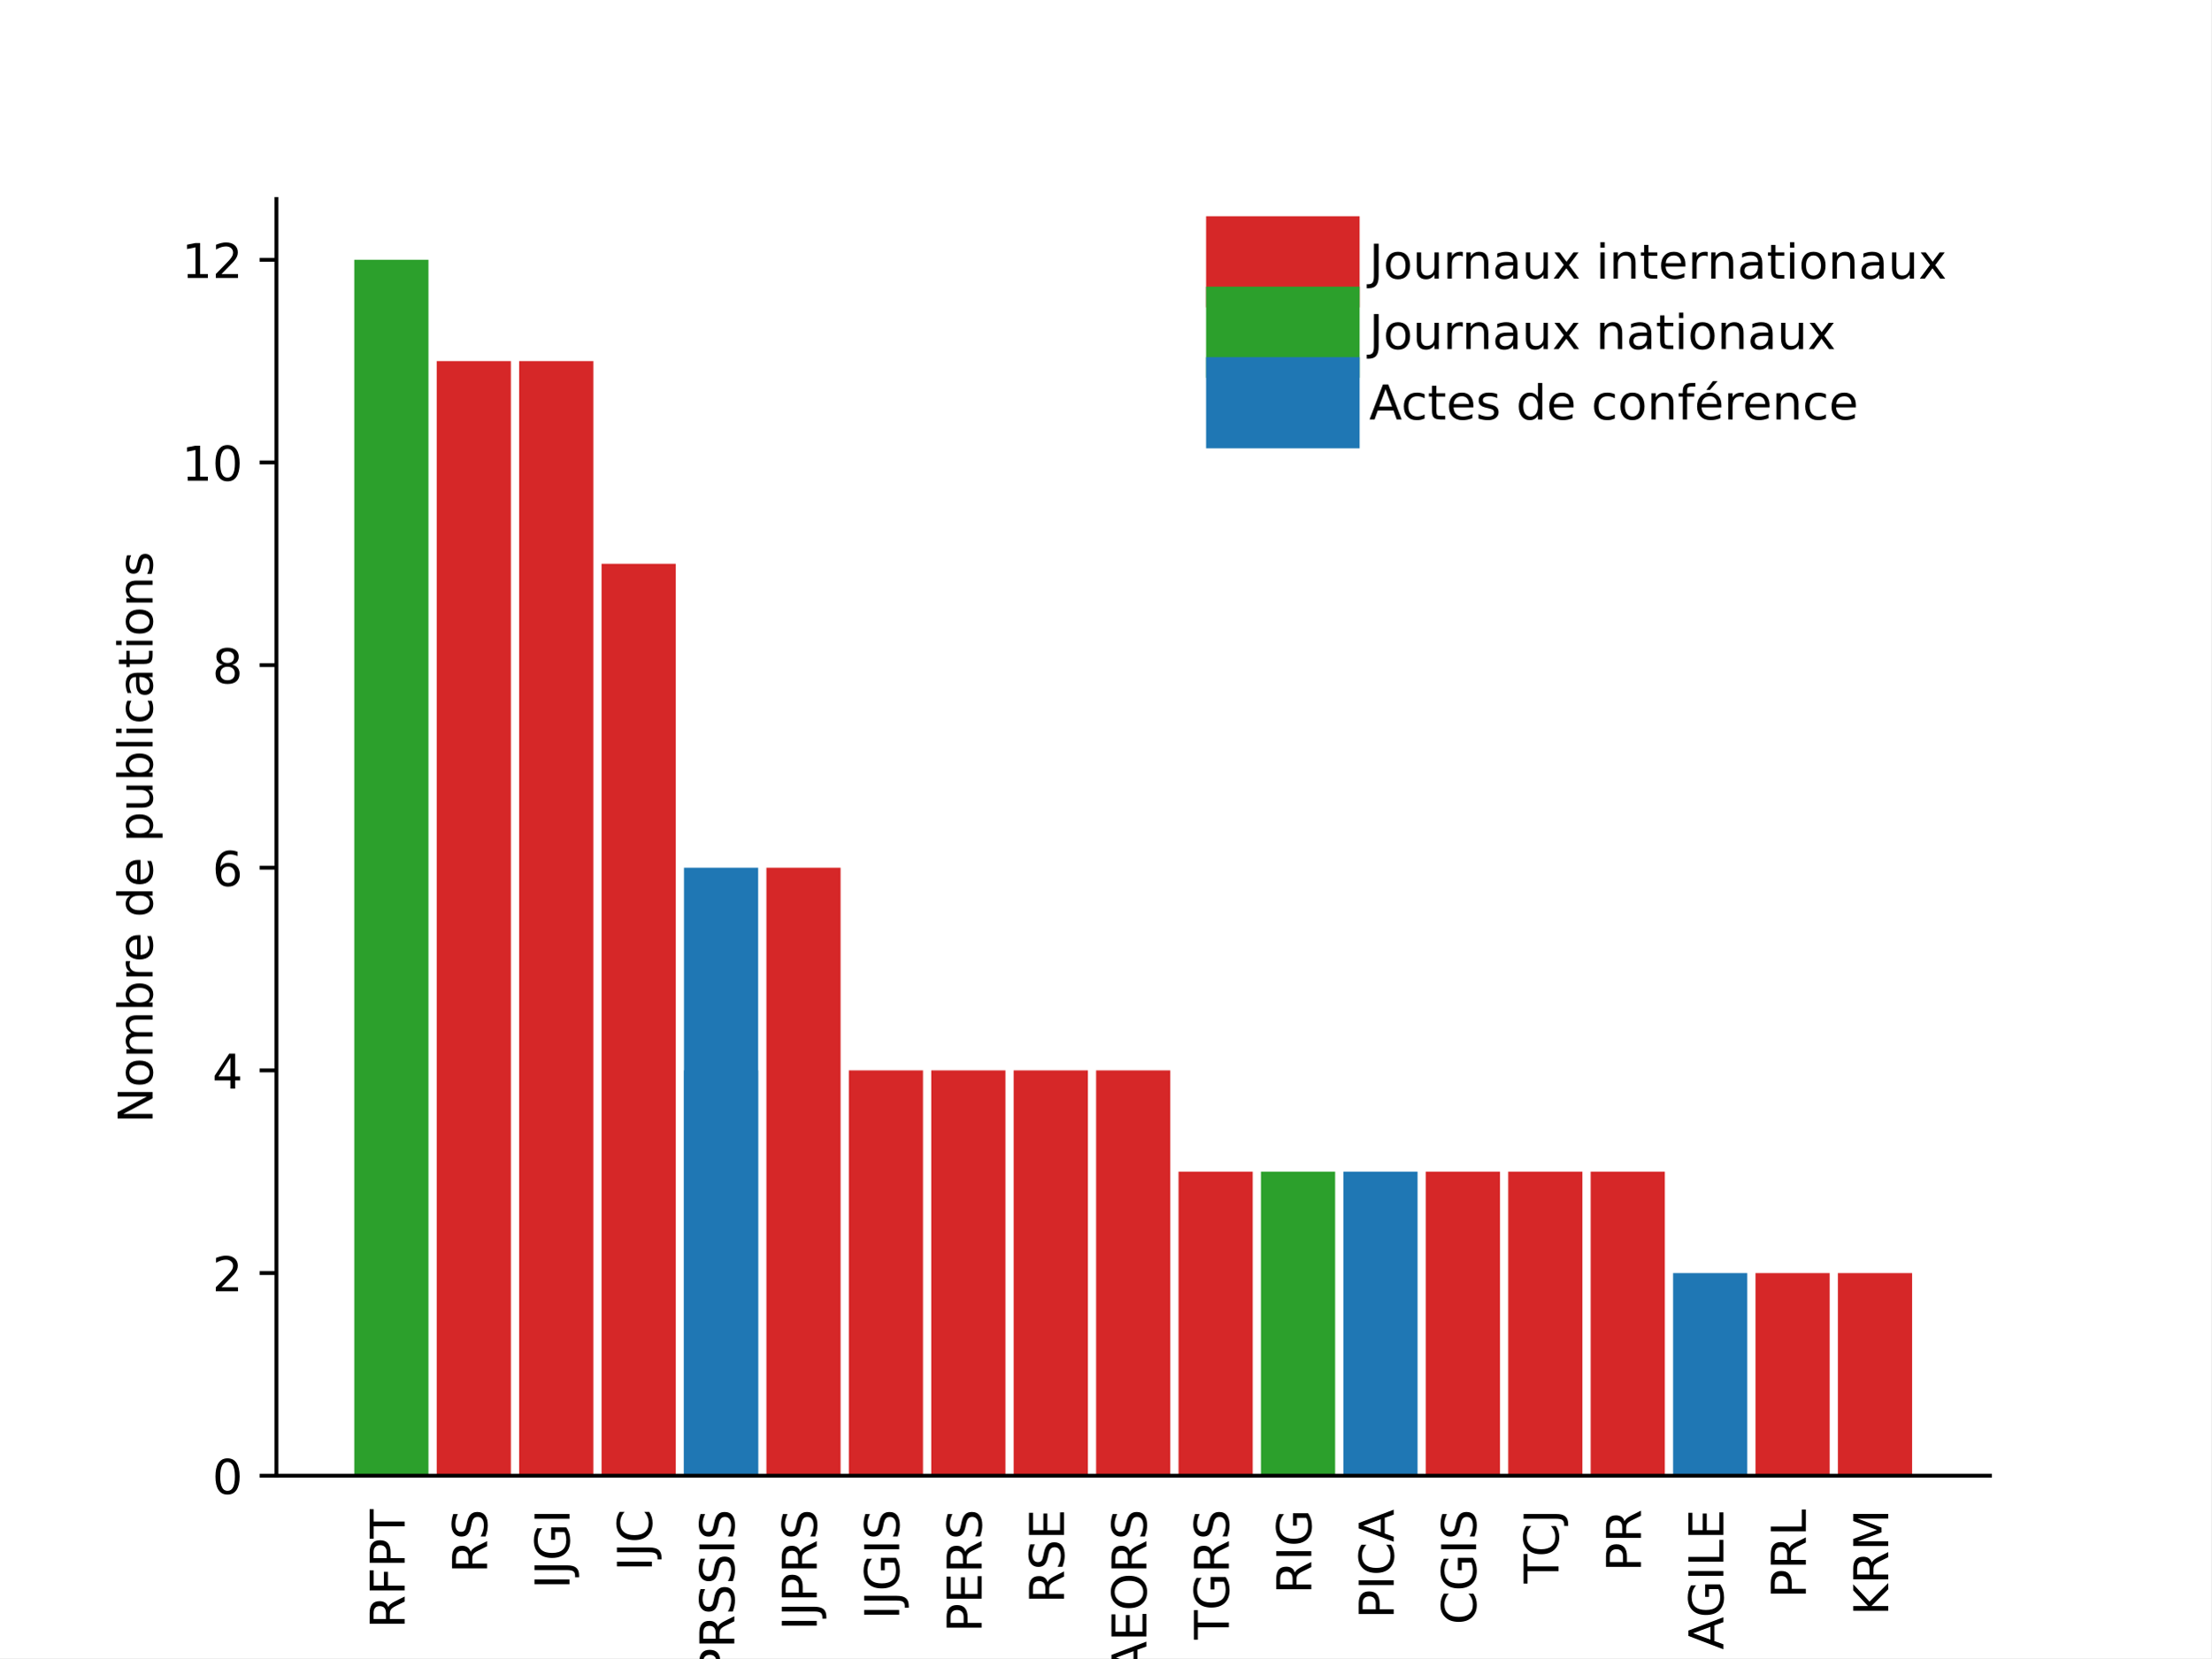
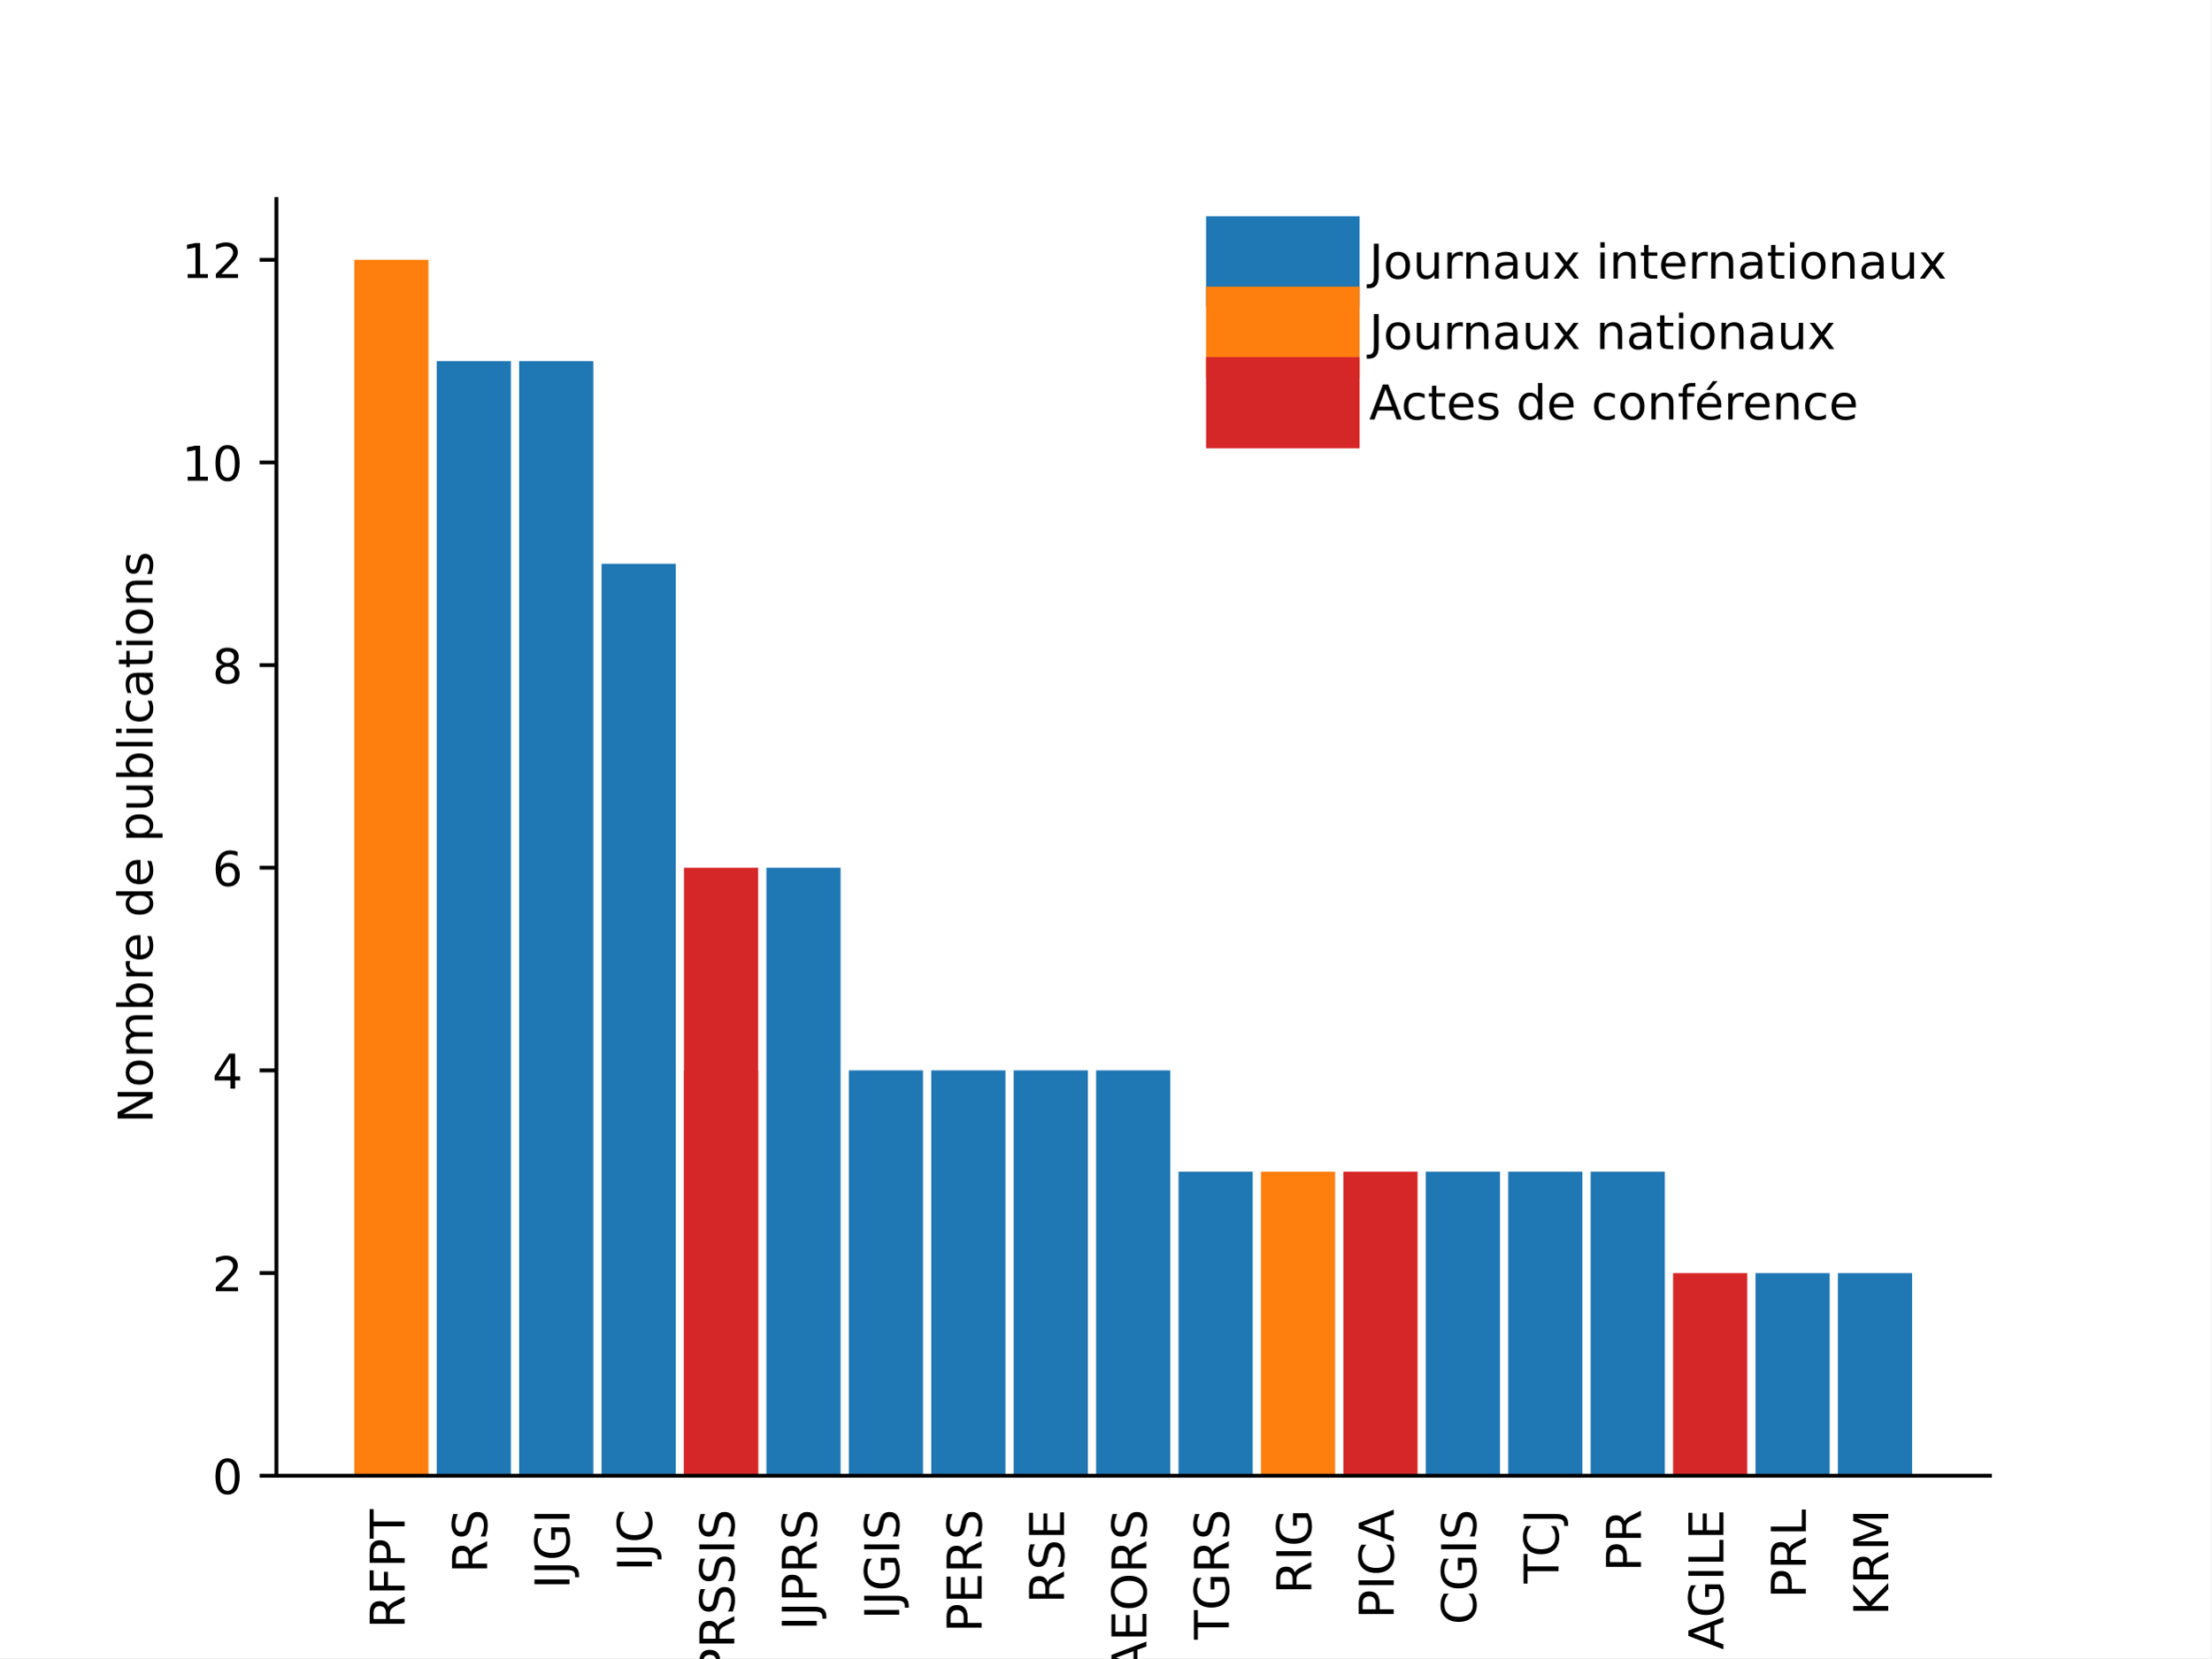
<svg xmlns="http://www.w3.org/2000/svg" xmlns:xlink="http://www.w3.org/1999/xlink" width="460.8pt" height="345.6pt" viewBox="0 0 460.8 345.6" version="1.1">
  <defs>
    <style type="text/css">*{stroke-linejoin: round; stroke-linecap: butt}</style>
  </defs>
  <g id="figure_1">
    <g id="patch_1">
      <path d="M 0 345.6  L 460.8 345.6  L 460.8 0  L 0 0  z " style="fill: #ffffff" />
    </g>
    <g id="axes_1">
      <g id="patch_2">
        <path d="M 57.6 307.584  L 414.72 307.584  L 414.72 41.472  L 57.6 41.472  z " style="fill: #ffffff" />
      </g>
      <g id="patch_3">
-         <path d="M 73.833 307.584  L 89.292 307.584  L 89.292 54.144  L 73.833 54.144  z " clip-path="url(#p907c476571)" style="fill: #2ca02c" />
+         <path d="M 73.833 307.584  L 89.292 307.584  L 89.292 54.144  L 73.833 54.144  z " clip-path="url(#p4f9dbbb10e)" style="fill: #ff7f0e" />
      </g>
      <g id="patch_4">
-         <path d="M 91.01 307.584  L 106.47 307.584  L 106.47 75.264  L 91.01 75.264  z " clip-path="url(#p907c476571)" style="fill: #d62728" />
+         <path d="M 91.01 307.584  L 106.47 307.584  L 106.47 75.264  L 91.01 75.264  z " clip-path="url(#p4f9dbbb10e)" style="fill: #1f77b4" />
      </g>
      <g id="patch_5">
-         <path d="M 108.188 307.584  L 123.647 307.584  L 123.647 75.264  L 108.188 75.264  z " clip-path="url(#p907c476571)" style="fill: #d62728" />
+         <path d="M 108.188 307.584  L 123.647 307.584  L 123.647 75.264  L 108.188 75.264  z " clip-path="url(#p4f9dbbb10e)" style="fill: #1f77b4" />
      </g>
      <g id="patch_6">
-         <path d="M 125.365 307.584  L 140.825 307.584  L 140.825 117.504  L 125.365 117.504  z " clip-path="url(#p907c476571)" style="fill: #d62728" />
+         <path d="M 125.365 307.584  L 140.825 307.584  L 140.825 117.504  L 125.365 117.504  z " clip-path="url(#p4f9dbbb10e)" style="fill: #1f77b4" />
      </g>
      <g id="patch_7">
-         <path d="M 142.543 307.584  L 158.002 307.584  L 158.002 180.864  L 142.543 180.864  z " clip-path="url(#p907c476571)" style="fill: #1f77b4" />
+         <path d="M 142.543 307.584  L 158.002 307.584  L 158.002 180.864  L 142.543 180.864  z " clip-path="url(#p4f9dbbb10e)" style="fill: #d62728" />
      </g>
      <g id="patch_8">
-         <path d="M 159.72 307.584  L 175.18 307.584  L 175.18 180.864  L 159.72 180.864  z " clip-path="url(#p907c476571)" style="fill: #d62728" />
+         <path d="M 159.72 307.584  L 175.18 307.584  L 175.18 180.864  L 159.72 180.864  z " clip-path="url(#p4f9dbbb10e)" style="fill: #1f77b4" />
      </g>
      <g id="patch_9">
-         <path d="M 176.898 307.584  L 192.357 307.584  L 192.357 223.104  L 176.898 223.104  z " clip-path="url(#p907c476571)" style="fill: #d62728" />
+         <path d="M 176.898 307.584  L 192.357 307.584  L 192.357 223.104  L 176.898 223.104  z " clip-path="url(#p4f9dbbb10e)" style="fill: #1f77b4" />
      </g>
      <g id="patch_10">
-         <path d="M 194.075 307.584  L 209.535 307.584  L 209.535 223.104  L 194.075 223.104  z " clip-path="url(#p907c476571)" style="fill: #d62728" />
+         <path d="M 194.075 307.584  L 209.535 307.584  L 209.535 223.104  L 194.075 223.104  z " clip-path="url(#p4f9dbbb10e)" style="fill: #1f77b4" />
      </g>
      <g id="patch_11">
-         <path d="M 211.253 307.584  L 226.712 307.584  L 226.712 223.104  L 211.253 223.104  z " clip-path="url(#p907c476571)" style="fill: #d62728" />
+         <path d="M 211.253 307.584  L 226.712 307.584  L 226.712 223.104  L 211.253 223.104  z " clip-path="url(#p4f9dbbb10e)" style="fill: #1f77b4" />
      </g>
      <g id="patch_12">
-         <path d="M 228.43 307.584  L 243.89 307.584  L 243.89 223.104  L 228.43 223.104  z " clip-path="url(#p907c476571)" style="fill: #d62728" />
+         <path d="M 228.43 307.584  L 243.89 307.584  L 243.89 223.104  L 228.43 223.104  z " clip-path="url(#p4f9dbbb10e)" style="fill: #1f77b4" />
      </g>
      <g id="patch_13">
-         <path d="M 142.543 307.584  L 158.002 307.584  L 158.002 223.104  L 142.543 223.104  z " clip-path="url(#p907c476571)" style="fill: #1f77b4" />
+         <path d="M 142.543 307.584  L 158.002 307.584  L 158.002 223.104  L 142.543 223.104  z " clip-path="url(#p4f9dbbb10e)" style="fill: #d62728" />
      </g>
      <g id="patch_14">
-         <path d="M 245.608 307.584  L 261.067 307.584  L 261.067 244.224  L 245.608 244.224  z " clip-path="url(#p907c476571)" style="fill: #d62728" />
+         <path d="M 245.608 307.584  L 261.067 307.584  L 261.067 244.224  L 245.608 244.224  z " clip-path="url(#p4f9dbbb10e)" style="fill: #1f77b4" />
      </g>
      <g id="patch_15">
-         <path d="M 262.785 307.584  L 278.245 307.584  L 278.245 244.224  L 262.785 244.224  z " clip-path="url(#p907c476571)" style="fill: #2ca02c" />
+         <path d="M 262.785 307.584  L 278.245 307.584  L 278.245 244.224  L 262.785 244.224  z " clip-path="url(#p4f9dbbb10e)" style="fill: #ff7f0e" />
      </g>
      <g id="patch_16">
-         <path d="M 279.963 307.584  L 295.422 307.584  L 295.422 244.224  L 279.963 244.224  z " clip-path="url(#p907c476571)" style="fill: #1f77b4" />
+         <path d="M 279.963 307.584  L 295.422 307.584  L 295.422 244.224  L 279.963 244.224  z " clip-path="url(#p4f9dbbb10e)" style="fill: #d62728" />
      </g>
      <g id="patch_17">
-         <path d="M 297.14 307.584  L 312.6 307.584  L 312.6 244.224  L 297.14 244.224  z " clip-path="url(#p907c476571)" style="fill: #d62728" />
+         <path d="M 297.14 307.584  L 312.6 307.584  L 312.6 244.224  L 297.14 244.224  z " clip-path="url(#p4f9dbbb10e)" style="fill: #1f77b4" />
      </g>
      <g id="patch_18">
-         <path d="M 314.318 307.584  L 329.777 307.584  L 329.777 244.224  L 314.318 244.224  z " clip-path="url(#p907c476571)" style="fill: #d62728" />
+         <path d="M 314.318 307.584  L 329.777 307.584  L 329.777 244.224  L 314.318 244.224  z " clip-path="url(#p4f9dbbb10e)" style="fill: #1f77b4" />
      </g>
      <g id="patch_19">
-         <path d="M 331.495 307.584  L 346.955 307.584  L 346.955 244.224  L 331.495 244.224  z " clip-path="url(#p907c476571)" style="fill: #d62728" />
+         <path d="M 331.495 307.584  L 346.955 307.584  L 346.955 244.224  L 331.495 244.224  z " clip-path="url(#p4f9dbbb10e)" style="fill: #1f77b4" />
      </g>
      <g id="patch_20">
-         <path d="M 348.673 307.584  L 364.132 307.584  L 364.132 265.344  L 348.673 265.344  z " clip-path="url(#p907c476571)" style="fill: #1f77b4" />
+         <path d="M 348.673 307.584  L 364.132 307.584  L 364.132 265.344  L 348.673 265.344  z " clip-path="url(#p4f9dbbb10e)" style="fill: #d62728" />
      </g>
      <g id="patch_21">
-         <path d="M 365.85 307.584  L 381.31 307.584  L 381.31 265.344  L 365.85 265.344  z " clip-path="url(#p907c476571)" style="fill: #d62728" />
+         <path d="M 365.85 307.584  L 381.31 307.584  L 381.31 265.344  L 365.85 265.344  z " clip-path="url(#p4f9dbbb10e)" style="fill: #1f77b4" />
      </g>
      <g id="patch_22">
-         <path d="M 383.028 307.584  L 398.487 307.584  L 398.487 265.344  L 383.028 265.344  z " clip-path="url(#p907c476571)" style="fill: #d62728" />
+         <path d="M 383.028 307.584  L 398.487 307.584  L 398.487 265.344  L 383.028 265.344  z " clip-path="url(#p4f9dbbb10e)" style="fill: #1f77b4" />
      </g>
      <g id="matplotlib.axis_1">
        <g id="xtick_1">
          <g id="text_1">
            <g transform="translate(84.32197 339.4215)rotate(-90)scale(0.1 -0.1)">
              <defs>
                <path id="DejaVuSans-52" d="M 2841 2188  Q 3044 2119 3236 1894  Q 3428 1669 3622 1275  L 4263 0  L 3584 0  L 2988 1197  Q 2756 1666 2539 1819  Q 2322 1972 1947 1972  L 1259 1972  L 1259 0  L 628 0  L 628 4666  L 2053 4666  Q 2853 4666 3247 4331  Q 3641 3997 3641 3322  Q 3641 2881 3436 2590  Q 3231 2300 2841 2188  z M 1259 4147  L 1259 2491  L 2053 2491  Q 2509 2491 2742 2702  Q 2975 2913 2975 3322  Q 2975 3731 2742 3939  Q 2509 4147 2053 4147  L 1259 4147  z " transform="scale(0.015625)" />
                <path id="DejaVuSans-46" d="M 628 4666  L 3309 4666  L 3309 4134  L 1259 4134  L 1259 2759  L 3109 2759  L 3109 2228  L 1259 2228  L 1259 0  L 628 0  L 628 4666  z " transform="scale(0.015625)" />
                <path id="DejaVuSans-50" d="M 1259 4147  L 1259 2394  L 2053 2394  Q 2494 2394 2734 2622  Q 2975 2850 2975 3272  Q 2975 3691 2734 3919  Q 2494 4147 2053 4147  L 1259 4147  z M 628 4666  L 2053 4666  Q 2838 4666 3239 4311  Q 3641 3956 3641 3272  Q 3641 2581 3239 2228  Q 2838 1875 2053 1875  L 1259 1875  L 1259 0  L 628 0  L 628 4666  z " transform="scale(0.015625)" />
                <path id="DejaVuSans-54" d="M -19 4666  L 3928 4666  L 3928 4134  L 2272 4134  L 2272 0  L 1638 0  L 1638 4134  L -19 4134  L -19 4666  z " transform="scale(0.015625)" />
              </defs>
              <use xlink:href="#DejaVuSans-52" />
              <use xlink:href="#DejaVuSans-46" x="69.482" />
              <use xlink:href="#DejaVuSans-50" x="127.002" />
              <use xlink:href="#DejaVuSans-54" x="187.305" />
            </g>
          </g>
        </g>
        <g id="xtick_2">
          <g id="text_2">
            <g transform="translate(101.4995 327.8809)rotate(-90)scale(0.1 -0.1)">
              <defs>
                <path id="DejaVuSans-53" d="M 3425 4513  L 3425 3897  Q 3066 4069 2747 4153  Q 2428 4238 2131 4238  Q 1616 4238 1336 4038  Q 1056 3838 1056 3469  Q 1056 3159 1242 3001  Q 1428 2844 1947 2747  L 2328 2669  Q 3034 2534 3370 2195  Q 3706 1856 3706 1288  Q 3706 609 3251 259  Q 2797 -91 1919 -91  Q 1588 -91 1214 -16  Q 841 59 441 206  L 441 856  Q 825 641 1194 531  Q 1563 422 1919 422  Q 2459 422 2753 634  Q 3047 847 3047 1241  Q 3047 1584 2836 1778  Q 2625 1972 2144 2069  L 1759 2144  Q 1053 2284 737 2584  Q 422 2884 422 3419  Q 422 4038 858 4394  Q 1294 4750 2059 4750  Q 2388 4750 2728 4690  Q 3069 4631 3425 4513  z " transform="scale(0.015625)" />
              </defs>
              <use xlink:href="#DejaVuSans-52" />
              <use xlink:href="#DejaVuSans-53" x="69.482" />
            </g>
          </g>
        </g>
        <g id="xtick_3">
          <g id="text_3">
            <g transform="translate(118.677 331.1824)rotate(-90)scale(0.1 -0.1)">
              <defs>
                <path id="DejaVuSans-49" d="M 628 4666  L 1259 4666  L 1259 0  L 628 0  L 628 4666  z " transform="scale(0.015625)" />
                <path id="DejaVuSans-4a" d="M 628 4666  L 1259 4666  L 1259 325  Q 1259 -519 939 -900  Q 619 -1281 -91 -1281  L -331 -1281  L -331 -750  L -134 -750  Q 284 -750 456 -515  Q 628 -281 628 325  L 628 4666  z " transform="scale(0.015625)" />
                <path id="DejaVuSans-47" d="M 3809 666  L 3809 1919  L 2778 1919  L 2778 2438  L 4434 2438  L 4434 434  Q 4069 175 3628 42  Q 3188 -91 2688 -91  Q 1594 -91 976 548  Q 359 1188 359 2328  Q 359 3472 976 4111  Q 1594 4750 2688 4750  Q 3144 4750 3555 4637  Q 3966 4525 4313 4306  L 4313 3634  Q 3963 3931 3569 4081  Q 3175 4231 2741 4231  Q 1884 4231 1454 3753  Q 1025 3275 1025 2328  Q 1025 1384 1454 906  Q 1884 428 2741 428  Q 3075 428 3337 486  Q 3600 544 3809 666  z " transform="scale(0.015625)" />
              </defs>
              <use xlink:href="#DejaVuSans-49" />
              <use xlink:href="#DejaVuSans-4a" x="29.492" />
              <use xlink:href="#DejaVuSans-47" x="58.984" />
              <use xlink:href="#DejaVuSans-49" x="136.475" />
            </g>
          </g>
        </g>
        <g id="xtick_4">
          <g id="text_4">
            <g transform="translate(135.8544 327.4668)rotate(-90)scale(0.1 -0.1)">
              <defs>
                <path id="DejaVuSans-43" d="M 4122 4306  L 4122 3641  Q 3803 3938 3442 4084  Q 3081 4231 2675 4231  Q 1875 4231 1450 3742  Q 1025 3253 1025 2328  Q 1025 1406 1450 917  Q 1875 428 2675 428  Q 3081 428 3442 575  Q 3803 722 4122 1019  L 4122 359  Q 3791 134 3420 21  Q 3050 -91 2638 -91  Q 1578 -91 968 557  Q 359 1206 359 2328  Q 359 3453 968 4101  Q 1578 4750 2638 4750  Q 3056 4750 3426 4639  Q 3797 4528 4122 4306  z " transform="scale(0.015625)" />
              </defs>
              <use xlink:href="#DejaVuSans-49" />
              <use xlink:href="#DejaVuSans-4a" x="29.492" />
              <use xlink:href="#DejaVuSans-43" x="58.984" />
            </g>
          </g>
        </g>
        <g id="xtick_5">
          <g id="text_5">
            <g transform="translate(153.0319 359.3481)rotate(-90)scale(0.1 -0.1)">
              <defs>
                <path id="DejaVuSans-41" d="M 2188 4044  L 1331 1722  L 3047 1722  L 2188 4044  z M 1831 4666  L 2547 4666  L 4325 0  L 3669 0  L 3244 1197  L 1141 1197  L 716 0  L 50 0  L 1831 4666  z " transform="scale(0.015625)" />
              </defs>
              <use xlink:href="#DejaVuSans-49" />
              <use xlink:href="#DejaVuSans-41" x="29.492" />
              <use xlink:href="#DejaVuSans-50" x="97.9" />
              <use xlink:href="#DejaVuSans-52" x="158.203" />
              <use xlink:href="#DejaVuSans-53" x="227.686" />
              <use xlink:href="#DejaVuSans-53" x="291.162" />
              <use xlink:href="#DejaVuSans-49" x="354.639" />
              <use xlink:href="#DejaVuSans-53" x="384.131" />
            </g>
          </g>
        </g>
        <g id="xtick_6">
          <g id="text_6">
            <g transform="translate(170.2094 339.8106)rotate(-90)scale(0.1 -0.1)">
              <use xlink:href="#DejaVuSans-49" />
              <use xlink:href="#DejaVuSans-4a" x="29.492" />
              <use xlink:href="#DejaVuSans-50" x="58.984" />
              <use xlink:href="#DejaVuSans-52" x="119.287" />
              <use xlink:href="#DejaVuSans-53" x="188.77" />
            </g>
          </g>
        </g>
        <g id="xtick_7">
          <g id="text_7">
            <g transform="translate(187.3869 337.5309)rotate(-90)scale(0.1 -0.1)">
              <use xlink:href="#DejaVuSans-49" />
              <use xlink:href="#DejaVuSans-4a" x="29.492" />
              <use xlink:href="#DejaVuSans-47" x="58.984" />
              <use xlink:href="#DejaVuSans-49" x="136.475" />
              <use xlink:href="#DejaVuSans-53" x="165.967" />
            </g>
          </g>
        </g>
        <g id="xtick_8">
          <g id="text_8">
            <g transform="translate(204.5644 340.2293)rotate(-90)scale(0.1 -0.1)">
              <defs>
                <path id="DejaVuSans-45" d="M 628 4666  L 3578 4666  L 3578 4134  L 1259 4134  L 1259 2753  L 3481 2753  L 3481 2222  L 1259 2222  L 1259 531  L 3634 531  L 3634 0  L 628 0  L 628 4666  z " transform="scale(0.015625)" />
              </defs>
              <use xlink:href="#DejaVuSans-50" />
              <use xlink:href="#DejaVuSans-45" x="60.303" />
              <use xlink:href="#DejaVuSans-52" x="123.486" />
              <use xlink:href="#DejaVuSans-53" x="192.969" />
            </g>
          </g>
        </g>
        <g id="xtick_9">
          <g id="text_9">
            <g transform="translate(221.7419 334.1996)rotate(-90)scale(0.1 -0.1)">
              <use xlink:href="#DejaVuSans-52" />
              <use xlink:href="#DejaVuSans-53" x="69.482" />
              <use xlink:href="#DejaVuSans-45" x="132.959" />
            </g>
          </g>
        </g>
        <g id="xtick_10">
          <g id="text_10">
            <g transform="translate(238.9194 363.5434)rotate(-90)scale(0.1 -0.1)">
              <defs>
                <path id="DejaVuSans-4f" d="M 2522 4238  Q 1834 4238 1429 3725  Q 1025 3213 1025 2328  Q 1025 1447 1429 934  Q 1834 422 2522 422  Q 3209 422 3611 934  Q 4013 1447 4013 2328  Q 4013 3213 3611 3725  Q 3209 4238 2522 4238  z M 2522 4750  Q 3503 4750 4090 4092  Q 4678 3434 4678 2328  Q 4678 1225 4090 567  Q 3503 -91 2522 -91  Q 1538 -91 948 565  Q 359 1222 359 2328  Q 359 3434 948 4092  Q 1538 4750 2522 4750  z " transform="scale(0.015625)" />
              </defs>
              <use xlink:href="#DejaVuSans-4a" />
              <use xlink:href="#DejaVuSans-53" x="29.492" />
              <use xlink:href="#DejaVuSans-54" x="92.969" />
              <use xlink:href="#DejaVuSans-41" x="146.303" />
              <use xlink:href="#DejaVuSans-45" x="214.711" />
              <use xlink:href="#DejaVuSans-4f" x="277.895" />
              <use xlink:href="#DejaVuSans-52" x="356.605" />
              <use xlink:href="#DejaVuSans-53" x="426.088" />
            </g>
          </g>
        </g>
        <g id="xtick_11">
          <g id="text_11">
            <g transform="translate(256.0969 341.7371)rotate(-90)scale(0.1 -0.1)">
              <use xlink:href="#DejaVuSans-54" />
              <use xlink:href="#DejaVuSans-47" x="61.084" />
              <use xlink:href="#DejaVuSans-52" x="138.574" />
              <use xlink:href="#DejaVuSans-53" x="208.057" />
            </g>
          </g>
        </g>
        <g id="xtick_12">
          <g id="text_12">
            <g transform="translate(273.2744 332.2309)rotate(-90)scale(0.1 -0.1)">
              <use xlink:href="#DejaVuSans-52" />
              <use xlink:href="#DejaVuSans-49" x="69.482" />
              <use xlink:href="#DejaVuSans-47" x="98.975" />
            </g>
          </g>
        </g>
        <g id="xtick_13">
          <g id="text_13">
            <g transform="translate(290.4518 337.3871)rotate(-90)scale(0.1 -0.1)">
              <use xlink:href="#DejaVuSans-50" />
              <use xlink:href="#DejaVuSans-49" x="60.303" />
              <use xlink:href="#DejaVuSans-43" x="89.795" />
              <use xlink:href="#DejaVuSans-41" x="159.619" />
            </g>
          </g>
        </g>
        <g id="xtick_14">
          <g id="text_14">
            <g transform="translate(307.6293 338.6137)rotate(-90)scale(0.1 -0.1)">
              <use xlink:href="#DejaVuSans-43" />
              <use xlink:href="#DejaVuSans-47" x="69.824" />
              <use xlink:href="#DejaVuSans-49" x="147.314" />
              <use xlink:href="#DejaVuSans-53" x="176.807" />
            </g>
          </g>
        </g>
        <g id="xtick_15">
          <g id="text_15">
            <g transform="translate(324.8068 330.0371)rotate(-90)scale(0.1 -0.1)">
              <use xlink:href="#DejaVuSans-54" />
              <use xlink:href="#DejaVuSans-43" x="55.209" />
              <use xlink:href="#DejaVuSans-4a" x="125.033" />
            </g>
          </g>
        </g>
        <g id="xtick_16">
          <g id="text_16">
            <g transform="translate(341.9843 327.5621)rotate(-90)scale(0.1 -0.1)">
              <use xlink:href="#DejaVuSans-50" />
              <use xlink:href="#DejaVuSans-52" x="60.303" />
            </g>
          </g>
        </g>
        <g id="xtick_17">
          <g id="text_17">
            <g transform="translate(359.1618 343.8387)rotate(-90)scale(0.1 -0.1)">
              <defs>
                <path id="DejaVuSans-4c" d="M 628 4666  L 1259 4666  L 1259 531  L 3531 531  L 3531 0  L 628 0  L 628 4666  z " transform="scale(0.015625)" />
              </defs>
              <use xlink:href="#DejaVuSans-41" />
              <use xlink:href="#DejaVuSans-47" x="66.658" />
              <use xlink:href="#DejaVuSans-49" x="144.148" />
              <use xlink:href="#DejaVuSans-4c" x="173.641" />
              <use xlink:href="#DejaVuSans-45" x="229.354" />
            </g>
          </g>
        </g>
        <g id="xtick_18">
          <g id="text_18">
            <g transform="translate(376.3393 333.134)rotate(-90)scale(0.1 -0.1)">
              <use xlink:href="#DejaVuSans-50" />
              <use xlink:href="#DejaVuSans-52" x="60.303" />
              <use xlink:href="#DejaVuSans-4c" x="129.785" />
            </g>
          </g>
        </g>
        <g id="xtick_19">
          <g id="text_19">
            <g transform="translate(393.5168 336.7184)rotate(-90)scale(0.1 -0.1)">
              <defs>
                <path id="DejaVuSans-4b" d="M 628 4666  L 1259 4666  L 1259 2694  L 3353 4666  L 4166 4666  L 1850 2491  L 4331 0  L 3500 0  L 1259 2247  L 1259 0  L 628 0  L 628 4666  z " transform="scale(0.015625)" />
                <path id="DejaVuSans-4d" d="M 628 4666  L 1569 4666  L 2759 1491  L 3956 4666  L 4897 4666  L 4897 0  L 4281 0  L 4281 4097  L 3078 897  L 2444 897  L 1241 4097  L 1241 0  L 628 0  L 628 4666  z " transform="scale(0.015625)" />
              </defs>
              <use xlink:href="#DejaVuSans-4b" />
              <use xlink:href="#DejaVuSans-52" x="65.576" />
              <use xlink:href="#DejaVuSans-4d" x="135.059" />
            </g>
          </g>
        </g>
      </g>
      <g id="matplotlib.axis_2">
        <g id="ytick_1">
          <g id="line2d_1">
            <defs>
-               <path id="m493fd08575" d="M 0 0  L -3.5 0  " style="stroke: #000000; stroke-width: 0.8" />
+               <path id="m78b81d0a8a" d="M 0 0  L -3.5 0  " style="stroke: #000000; stroke-width: 0.8" />
            </defs>
            <g>
-               <use xlink:href="#m493fd08575" x="57.6" y="307.584" style="stroke: #000000; stroke-width: 0.8" />
+               <use xlink:href="#m78b81d0a8a" x="57.6" y="307.584" style="stroke: #000000; stroke-width: 0.8" />
            </g>
          </g>
          <g id="text_20">
            <g transform="translate(44.2375 311.3832)scale(0.1 -0.1)">
              <defs>
                <path id="DejaVuSans-30" d="M 2034 4250  Q 1547 4250 1301 3770  Q 1056 3291 1056 2328  Q 1056 1369 1301 889  Q 1547 409 2034 409  Q 2525 409 2770 889  Q 3016 1369 3016 2328  Q 3016 3291 2770 3770  Q 2525 4250 2034 4250  z M 2034 4750  Q 2819 4750 3233 4129  Q 3647 3509 3647 2328  Q 3647 1150 3233 529  Q 2819 -91 2034 -91  Q 1250 -91 836 529  Q 422 1150 422 2328  Q 422 3509 836 4129  Q 1250 4750 2034 4750  z " transform="scale(0.015625)" />
              </defs>
              <use xlink:href="#DejaVuSans-30" />
            </g>
          </g>
        </g>
        <g id="ytick_2">
          <g id="line2d_2">
            <g>
-               <use xlink:href="#m493fd08575" x="57.6" y="265.344" style="stroke: #000000; stroke-width: 0.8" />
+               <use xlink:href="#m78b81d0a8a" x="57.6" y="265.344" style="stroke: #000000; stroke-width: 0.8" />
            </g>
          </g>
          <g id="text_21">
            <g transform="translate(44.2375 269.1432)scale(0.1 -0.1)">
              <defs>
                <path id="DejaVuSans-32" d="M 1228 531  L 3431 531  L 3431 0  L 469 0  L 469 531  Q 828 903 1448 1529  Q 2069 2156 2228 2338  Q 2531 2678 2651 2914  Q 2772 3150 2772 3378  Q 2772 3750 2511 3984  Q 2250 4219 1831 4219  Q 1534 4219 1204 4116  Q 875 4013 500 3803  L 500 4441  Q 881 4594 1212 4672  Q 1544 4750 1819 4750  Q 2544 4750 2975 4387  Q 3406 4025 3406 3419  Q 3406 3131 3298 2873  Q 3191 2616 2906 2266  Q 2828 2175 2409 1742  Q 1991 1309 1228 531  z " transform="scale(0.015625)" />
              </defs>
              <use xlink:href="#DejaVuSans-32" />
            </g>
          </g>
        </g>
        <g id="ytick_3">
          <g id="line2d_3">
            <g>
-               <use xlink:href="#m493fd08575" x="57.6" y="223.104" style="stroke: #000000; stroke-width: 0.8" />
+               <use xlink:href="#m78b81d0a8a" x="57.6" y="223.104" style="stroke: #000000; stroke-width: 0.8" />
            </g>
          </g>
          <g id="text_22">
            <g transform="translate(44.2375 226.9032)scale(0.1 -0.1)">
              <defs>
                <path id="DejaVuSans-34" d="M 2419 4116  L 825 1625  L 2419 1625  L 2419 4116  z M 2253 4666  L 3047 4666  L 3047 1625  L 3713 1625  L 3713 1100  L 3047 1100  L 3047 0  L 2419 0  L 2419 1100  L 313 1100  L 313 1709  L 2253 4666  z " transform="scale(0.015625)" />
              </defs>
              <use xlink:href="#DejaVuSans-34" />
            </g>
          </g>
        </g>
        <g id="ytick_4">
          <g id="line2d_4">
            <g>
-               <use xlink:href="#m493fd08575" x="57.6" y="180.864" style="stroke: #000000; stroke-width: 0.8" />
+               <use xlink:href="#m78b81d0a8a" x="57.6" y="180.864" style="stroke: #000000; stroke-width: 0.8" />
            </g>
          </g>
          <g id="text_23">
            <g transform="translate(44.2375 184.6632)scale(0.1 -0.1)">
              <defs>
                <path id="DejaVuSans-36" d="M 2113 2584  Q 1688 2584 1439 2293  Q 1191 2003 1191 1497  Q 1191 994 1439 701  Q 1688 409 2113 409  Q 2538 409 2786 701  Q 3034 994 3034 1497  Q 3034 2003 2786 2293  Q 2538 2584 2113 2584  z M 3366 4563  L 3366 3988  Q 3128 4100 2886 4159  Q 2644 4219 2406 4219  Q 1781 4219 1451 3797  Q 1122 3375 1075 2522  Q 1259 2794 1537 2939  Q 1816 3084 2150 3084  Q 2853 3084 3261 2657  Q 3669 2231 3669 1497  Q 3669 778 3244 343  Q 2819 -91 2113 -91  Q 1303 -91 875 529  Q 447 1150 447 2328  Q 447 3434 972 4092  Q 1497 4750 2381 4750  Q 2619 4750 2861 4703  Q 3103 4656 3366 4563  z " transform="scale(0.015625)" />
              </defs>
              <use xlink:href="#DejaVuSans-36" />
            </g>
          </g>
        </g>
        <g id="ytick_5">
          <g id="line2d_5">
            <g>
-               <use xlink:href="#m493fd08575" x="57.6" y="138.624" style="stroke: #000000; stroke-width: 0.8" />
+               <use xlink:href="#m78b81d0a8a" x="57.6" y="138.624" style="stroke: #000000; stroke-width: 0.8" />
            </g>
          </g>
          <g id="text_24">
            <g transform="translate(44.2375 142.4232)scale(0.1 -0.1)">
              <defs>
                <path id="DejaVuSans-38" d="M 2034 2216  Q 1584 2216 1326 1975  Q 1069 1734 1069 1313  Q 1069 891 1326 650  Q 1584 409 2034 409  Q 2484 409 2743 651  Q 3003 894 3003 1313  Q 3003 1734 2745 1975  Q 2488 2216 2034 2216  z M 1403 2484  Q 997 2584 770 2862  Q 544 3141 544 3541  Q 544 4100 942 4425  Q 1341 4750 2034 4750  Q 2731 4750 3128 4425  Q 3525 4100 3525 3541  Q 3525 3141 3298 2862  Q 3072 2584 2669 2484  Q 3125 2378 3379 2068  Q 3634 1759 3634 1313  Q 3634 634 3220 271  Q 2806 -91 2034 -91  Q 1263 -91 848 271  Q 434 634 434 1313  Q 434 1759 690 2068  Q 947 2378 1403 2484  z M 1172 3481  Q 1172 3119 1398 2916  Q 1625 2713 2034 2713  Q 2441 2713 2670 2916  Q 2900 3119 2900 3481  Q 2900 3844 2670 4047  Q 2441 4250 2034 4250  Q 1625 4250 1398 4047  Q 1172 3844 1172 3481  z " transform="scale(0.015625)" />
              </defs>
              <use xlink:href="#DejaVuSans-38" />
            </g>
          </g>
        </g>
        <g id="ytick_6">
          <g id="line2d_6">
            <g>
-               <use xlink:href="#m493fd08575" x="57.6" y="96.384" style="stroke: #000000; stroke-width: 0.8" />
+               <use xlink:href="#m78b81d0a8a" x="57.6" y="96.384" style="stroke: #000000; stroke-width: 0.8" />
            </g>
          </g>
          <g id="text_25">
            <g transform="translate(37.875 100.1832)scale(0.1 -0.1)">
              <defs>
                <path id="DejaVuSans-31" d="M 794 531  L 1825 531  L 1825 4091  L 703 3866  L 703 4441  L 1819 4666  L 2450 4666  L 2450 531  L 3481 531  L 3481 0  L 794 0  L 794 531  z " transform="scale(0.015625)" />
              </defs>
              <use xlink:href="#DejaVuSans-31" />
              <use xlink:href="#DejaVuSans-30" x="63.623" />
            </g>
          </g>
        </g>
        <g id="ytick_7">
          <g id="line2d_7">
            <g>
-               <use xlink:href="#m493fd08575" x="57.6" y="54.144" style="stroke: #000000; stroke-width: 0.8" />
+               <use xlink:href="#m78b81d0a8a" x="57.6" y="54.144" style="stroke: #000000; stroke-width: 0.8" />
            </g>
          </g>
          <g id="text_26">
            <g transform="translate(37.875 57.94322)scale(0.1 -0.1)">
              <use xlink:href="#DejaVuSans-31" />
              <use xlink:href="#DejaVuSans-32" x="63.623" />
            </g>
          </g>
        </g>
        <g id="text_27">
          <g transform="translate(31.79531 234.1116)rotate(-90)scale(0.1 -0.1)">
            <defs>
              <path id="DejaVuSans-4e" d="M 628 4666  L 1478 4666  L 3547 763  L 3547 4666  L 4159 4666  L 4159 0  L 3309 0  L 1241 3903  L 1241 0  L 628 0  L 628 4666  z " transform="scale(0.015625)" />
              <path id="DejaVuSans-6f" d="M 1959 3097  Q 1497 3097 1228 2736  Q 959 2375 959 1747  Q 959 1119 1226 758  Q 1494 397 1959 397  Q 2419 397 2687 759  Q 2956 1122 2956 1747  Q 2956 2369 2687 2733  Q 2419 3097 1959 3097  z M 1959 3584  Q 2709 3584 3137 3096  Q 3566 2609 3566 1747  Q 3566 888 3137 398  Q 2709 -91 1959 -91  Q 1206 -91 779 398  Q 353 888 353 1747  Q 353 2609 779 3096  Q 1206 3584 1959 3584  z " transform="scale(0.015625)" />
              <path id="DejaVuSans-6d" d="M 3328 2828  Q 3544 3216 3844 3400  Q 4144 3584 4550 3584  Q 5097 3584 5394 3201  Q 5691 2819 5691 2113  L 5691 0  L 5113 0  L 5113 2094  Q 5113 2597 4934 2840  Q 4756 3084 4391 3084  Q 3944 3084 3684 2787  Q 3425 2491 3425 1978  L 3425 0  L 2847 0  L 2847 2094  Q 2847 2600 2669 2842  Q 2491 3084 2119 3084  Q 1678 3084 1418 2786  Q 1159 2488 1159 1978  L 1159 0  L 581 0  L 581 3500  L 1159 3500  L 1159 2956  Q 1356 3278 1631 3431  Q 1906 3584 2284 3584  Q 2666 3584 2933 3390  Q 3200 3197 3328 2828  z " transform="scale(0.015625)" />
              <path id="DejaVuSans-62" d="M 3116 1747  Q 3116 2381 2855 2742  Q 2594 3103 2138 3103  Q 1681 3103 1420 2742  Q 1159 2381 1159 1747  Q 1159 1113 1420 752  Q 1681 391 2138 391  Q 2594 391 2855 752  Q 3116 1113 3116 1747  z M 1159 2969  Q 1341 3281 1617 3432  Q 1894 3584 2278 3584  Q 2916 3584 3314 3078  Q 3713 2572 3713 1747  Q 3713 922 3314 415  Q 2916 -91 2278 -91  Q 1894 -91 1617 61  Q 1341 213 1159 525  L 1159 0  L 581 0  L 581 4863  L 1159 4863  L 1159 2969  z " transform="scale(0.015625)" />
              <path id="DejaVuSans-72" d="M 2631 2963  Q 2534 3019 2420 3045  Q 2306 3072 2169 3072  Q 1681 3072 1420 2755  Q 1159 2438 1159 1844  L 1159 0  L 581 0  L 581 3500  L 1159 3500  L 1159 2956  Q 1341 3275 1631 3429  Q 1922 3584 2338 3584  Q 2397 3584 2469 3576  Q 2541 3569 2628 3553  L 2631 2963  z " transform="scale(0.015625)" />
              <path id="DejaVuSans-65" d="M 3597 1894  L 3597 1613  L 953 1613  Q 991 1019 1311 708  Q 1631 397 2203 397  Q 2534 397 2845 478  Q 3156 559 3463 722  L 3463 178  Q 3153 47 2828 -22  Q 2503 -91 2169 -91  Q 1331 -91 842 396  Q 353 884 353 1716  Q 353 2575 817 3079  Q 1281 3584 2069 3584  Q 2775 3584 3186 3129  Q 3597 2675 3597 1894  z M 3022 2063  Q 3016 2534 2758 2815  Q 2500 3097 2075 3097  Q 1594 3097 1305 2825  Q 1016 2553 972 2059  L 3022 2063  z " transform="scale(0.015625)" />
              <path id="DejaVuSans-20" transform="scale(0.015625)" />
              <path id="DejaVuSans-64" d="M 2906 2969  L 2906 4863  L 3481 4863  L 3481 0  L 2906 0  L 2906 525  Q 2725 213 2448 61  Q 2172 -91 1784 -91  Q 1150 -91 751 415  Q 353 922 353 1747  Q 353 2572 751 3078  Q 1150 3584 1784 3584  Q 2172 3584 2448 3432  Q 2725 3281 2906 2969  z M 947 1747  Q 947 1113 1208 752  Q 1469 391 1925 391  Q 2381 391 2643 752  Q 2906 1113 2906 1747  Q 2906 2381 2643 2742  Q 2381 3103 1925 3103  Q 1469 3103 1208 2742  Q 947 2381 947 1747  z " transform="scale(0.015625)" />
              <path id="DejaVuSans-70" d="M 1159 525  L 1159 -1331  L 581 -1331  L 581 3500  L 1159 3500  L 1159 2969  Q 1341 3281 1617 3432  Q 1894 3584 2278 3584  Q 2916 3584 3314 3078  Q 3713 2572 3713 1747  Q 3713 922 3314 415  Q 2916 -91 2278 -91  Q 1894 -91 1617 61  Q 1341 213 1159 525  z M 3116 1747  Q 3116 2381 2855 2742  Q 2594 3103 2138 3103  Q 1681 3103 1420 2742  Q 1159 2381 1159 1747  Q 1159 1113 1420 752  Q 1681 391 2138 391  Q 2594 391 2855 752  Q 3116 1113 3116 1747  z " transform="scale(0.015625)" />
              <path id="DejaVuSans-75" d="M 544 1381  L 544 3500  L 1119 3500  L 1119 1403  Q 1119 906 1312 657  Q 1506 409 1894 409  Q 2359 409 2629 706  Q 2900 1003 2900 1516  L 2900 3500  L 3475 3500  L 3475 0  L 2900 0  L 2900 538  Q 2691 219 2414 64  Q 2138 -91 1772 -91  Q 1169 -91 856 284  Q 544 659 544 1381  z M 1991 3584  L 1991 3584  z " transform="scale(0.015625)" />
              <path id="DejaVuSans-6c" d="M 603 4863  L 1178 4863  L 1178 0  L 603 0  L 603 4863  z " transform="scale(0.015625)" />
              <path id="DejaVuSans-69" d="M 603 3500  L 1178 3500  L 1178 0  L 603 0  L 603 3500  z M 603 4863  L 1178 4863  L 1178 4134  L 603 4134  L 603 4863  z " transform="scale(0.015625)" />
              <path id="DejaVuSans-63" d="M 3122 3366  L 3122 2828  Q 2878 2963 2633 3030  Q 2388 3097 2138 3097  Q 1578 3097 1268 2742  Q 959 2388 959 1747  Q 959 1106 1268 751  Q 1578 397 2138 397  Q 2388 397 2633 464  Q 2878 531 3122 666  L 3122 134  Q 2881 22 2623 -34  Q 2366 -91 2075 -91  Q 1284 -91 818 406  Q 353 903 353 1747  Q 353 2603 823 3093  Q 1294 3584 2113 3584  Q 2378 3584 2631 3529  Q 2884 3475 3122 3366  z " transform="scale(0.015625)" />
              <path id="DejaVuSans-61" d="M 2194 1759  Q 1497 1759 1228 1600  Q 959 1441 959 1056  Q 959 750 1161 570  Q 1363 391 1709 391  Q 2188 391 2477 730  Q 2766 1069 2766 1631  L 2766 1759  L 2194 1759  z M 3341 1997  L 3341 0  L 2766 0  L 2766 531  Q 2569 213 2275 61  Q 1981 -91 1556 -91  Q 1019 -91 701 211  Q 384 513 384 1019  Q 384 1609 779 1909  Q 1175 2209 1959 2209  L 2766 2209  L 2766 2266  Q 2766 2663 2505 2880  Q 2244 3097 1772 3097  Q 1472 3097 1187 3025  Q 903 2953 641 2809  L 641 3341  Q 956 3463 1253 3523  Q 1550 3584 1831 3584  Q 2591 3584 2966 3190  Q 3341 2797 3341 1997  z " transform="scale(0.015625)" />
              <path id="DejaVuSans-74" d="M 1172 4494  L 1172 3500  L 2356 3500  L 2356 3053  L 1172 3053  L 1172 1153  Q 1172 725 1289 603  Q 1406 481 1766 481  L 2356 481  L 2356 0  L 1766 0  Q 1100 0 847 248  Q 594 497 594 1153  L 594 3053  L 172 3053  L 172 3500  L 594 3500  L 594 4494  L 1172 4494  z " transform="scale(0.015625)" />
              <path id="DejaVuSans-6e" d="M 3513 2113  L 3513 0  L 2938 0  L 2938 2094  Q 2938 2591 2744 2837  Q 2550 3084 2163 3084  Q 1697 3084 1428 2787  Q 1159 2491 1159 1978  L 1159 0  L 581 0  L 581 3500  L 1159 3500  L 1159 2956  Q 1366 3272 1645 3428  Q 1925 3584 2291 3584  Q 2894 3584 3203 3211  Q 3513 2838 3513 2113  z " transform="scale(0.015625)" />
              <path id="DejaVuSans-73" d="M 2834 3397  L 2834 2853  Q 2591 2978 2328 3040  Q 2066 3103 1784 3103  Q 1356 3103 1142 2972  Q 928 2841 928 2578  Q 928 2378 1081 2264  Q 1234 2150 1697 2047  L 1894 2003  Q 2506 1872 2764 1633  Q 3022 1394 3022 966  Q 3022 478 2636 193  Q 2250 -91 1575 -91  Q 1294 -91 989 -36  Q 684 19 347 128  L 347 722  Q 666 556 975 473  Q 1284 391 1588 391  Q 1994 391 2212 530  Q 2431 669 2431 922  Q 2431 1156 2273 1281  Q 2116 1406 1581 1522  L 1381 1569  Q 847 1681 609 1914  Q 372 2147 372 2553  Q 372 3047 722 3315  Q 1072 3584 1716 3584  Q 2034 3584 2315 3537  Q 2597 3491 2834 3397  z " transform="scale(0.015625)" />
            </defs>
            <use xlink:href="#DejaVuSans-4e" />
            <use xlink:href="#DejaVuSans-6f" x="74.805" />
            <use xlink:href="#DejaVuSans-6d" x="135.986" />
            <use xlink:href="#DejaVuSans-62" x="233.398" />
            <use xlink:href="#DejaVuSans-72" x="296.875" />
            <use xlink:href="#DejaVuSans-65" x="335.738" />
            <use xlink:href="#DejaVuSans-20" x="397.262" />
            <use xlink:href="#DejaVuSans-64" x="429.049" />
            <use xlink:href="#DejaVuSans-65" x="492.525" />
            <use xlink:href="#DejaVuSans-20" x="554.049" />
            <use xlink:href="#DejaVuSans-70" x="585.836" />
            <use xlink:href="#DejaVuSans-75" x="649.312" />
            <use xlink:href="#DejaVuSans-62" x="712.691" />
            <use xlink:href="#DejaVuSans-6c" x="776.168" />
            <use xlink:href="#DejaVuSans-69" x="803.951" />
            <use xlink:href="#DejaVuSans-63" x="831.734" />
            <use xlink:href="#DejaVuSans-61" x="886.715" />
            <use xlink:href="#DejaVuSans-74" x="947.994" />
            <use xlink:href="#DejaVuSans-69" x="987.203" />
            <use xlink:href="#DejaVuSans-6f" x="1014.986" />
            <use xlink:href="#DejaVuSans-6e" x="1076.168" />
            <use xlink:href="#DejaVuSans-73" x="1139.547" />
          </g>
        </g>
      </g>
      <g id="patch_23">
        <path d="M 57.6 307.584  L 57.6 41.472  " style="fill: none; stroke: #000000; stroke-width: 0.8; stroke-linejoin: miter; stroke-linecap: square" />
      </g>
      <g id="patch_24">
        <path d="M 57.6 307.584  L 414.72 307.584  " style="fill: none; stroke: #000000; stroke-width: 0.8; stroke-linejoin: miter; stroke-linecap: square" />
      </g>
      <g id="legend_1">
        <g id="patch_25">
-           <path d="M 257.348 58.07  L 277.348 58.07  L 277.348 51.07  L 257.348 51.07  z " style="fill: #d62728; stroke: #d62728; stroke-width: 12; stroke-linejoin: miter" />
+           <path d="M 257.348 58.07  L 277.348 58.07  L 277.348 51.07  L 257.348 51.07  z " style="fill: #1f77b4; stroke: #1f77b4; stroke-width: 12; stroke-linejoin: miter" />
        </g>
        <g id="text_28">
          <g transform="translate(285.3481 58.07044)scale(0.1 -0.1)">
            <defs>
              <path id="DejaVuSans-78" d="M 3513 3500  L 2247 1797  L 3578 0  L 2900 0  L 1881 1375  L 863 0  L 184 0  L 1544 1831  L 300 3500  L 978 3500  L 1906 2253  L 2834 3500  L 3513 3500  z " transform="scale(0.015625)" />
            </defs>
            <use xlink:href="#DejaVuSans-4a" />
            <use xlink:href="#DejaVuSans-6f" x="29.492" />
            <use xlink:href="#DejaVuSans-75" x="90.674" />
            <use xlink:href="#DejaVuSans-72" x="154.053" />
            <use xlink:href="#DejaVuSans-6e" x="193.416" />
            <use xlink:href="#DejaVuSans-61" x="256.795" />
            <use xlink:href="#DejaVuSans-75" x="318.074" />
            <use xlink:href="#DejaVuSans-78" x="381.453" />
            <use xlink:href="#DejaVuSans-20" x="440.633" />
            <use xlink:href="#DejaVuSans-69" x="472.42" />
            <use xlink:href="#DejaVuSans-6e" x="500.203" />
            <use xlink:href="#DejaVuSans-74" x="563.582" />
            <use xlink:href="#DejaVuSans-65" x="602.791" />
            <use xlink:href="#DejaVuSans-72" x="664.314" />
            <use xlink:href="#DejaVuSans-6e" x="703.678" />
            <use xlink:href="#DejaVuSans-61" x="767.057" />
            <use xlink:href="#DejaVuSans-74" x="828.336" />
            <use xlink:href="#DejaVuSans-69" x="867.545" />
            <use xlink:href="#DejaVuSans-6f" x="895.328" />
            <use xlink:href="#DejaVuSans-6e" x="956.51" />
            <use xlink:href="#DejaVuSans-61" x="1019.889" />
            <use xlink:href="#DejaVuSans-75" x="1081.168" />
            <use xlink:href="#DejaVuSans-78" x="1144.547" />
          </g>
        </g>
        <g id="patch_26">
-           <path d="M 257.348 72.749  L 277.348 72.749  L 277.348 65.749  L 257.348 65.749  z " style="fill: #2ca02c; stroke: #2ca02c; stroke-width: 12; stroke-linejoin: miter" />
+           <path d="M 257.348 72.749  L 277.348 72.749  L 277.348 65.749  L 257.348 65.749  z " style="fill: #ff7f0e; stroke: #ff7f0e; stroke-width: 12; stroke-linejoin: miter" />
        </g>
        <g id="text_29">
          <g transform="translate(285.3481 72.74856)scale(0.1 -0.1)">
            <use xlink:href="#DejaVuSans-4a" />
            <use xlink:href="#DejaVuSans-6f" x="29.492" />
            <use xlink:href="#DejaVuSans-75" x="90.674" />
            <use xlink:href="#DejaVuSans-72" x="154.053" />
            <use xlink:href="#DejaVuSans-6e" x="193.416" />
            <use xlink:href="#DejaVuSans-61" x="256.795" />
            <use xlink:href="#DejaVuSans-75" x="318.074" />
            <use xlink:href="#DejaVuSans-78" x="381.453" />
            <use xlink:href="#DejaVuSans-20" x="440.633" />
            <use xlink:href="#DejaVuSans-6e" x="472.42" />
            <use xlink:href="#DejaVuSans-61" x="535.799" />
            <use xlink:href="#DejaVuSans-74" x="597.078" />
            <use xlink:href="#DejaVuSans-69" x="636.287" />
            <use xlink:href="#DejaVuSans-6f" x="664.07" />
            <use xlink:href="#DejaVuSans-6e" x="725.252" />
            <use xlink:href="#DejaVuSans-61" x="788.631" />
            <use xlink:href="#DejaVuSans-75" x="849.91" />
            <use xlink:href="#DejaVuSans-78" x="913.289" />
          </g>
        </g>
        <g id="patch_27">
-           <path d="M 257.348 87.427  L 277.348 87.427  L 277.348 80.427  L 257.348 80.427  z " style="fill: #1f77b4; stroke: #1f77b4; stroke-width: 12; stroke-linejoin: miter" />
+           <path d="M 257.348 87.427  L 277.348 87.427  L 277.348 80.427  L 257.348 80.427  z " style="fill: #d62728; stroke: #d62728; stroke-width: 12; stroke-linejoin: miter" />
        </g>
        <g id="text_30">
          <g transform="translate(285.3481 87.42669)scale(0.1 -0.1)">
            <defs>
              <path id="DejaVuSans-66" d="M 2375 4863  L 2375 4384  L 1825 4384  Q 1516 4384 1395 4259  Q 1275 4134 1275 3809  L 1275 3500  L 2222 3500  L 2222 3053  L 1275 3053  L 1275 0  L 697 0  L 697 3053  L 147 3053  L 147 3500  L 697 3500  L 697 3744  Q 697 4328 969 4595  Q 1241 4863 1831 4863  L 2375 4863  z " transform="scale(0.015625)" />
              <path id="DejaVuSans-e9" d="M 3597 1894  L 3597 1613  L 953 1613  Q 991 1019 1311 708  Q 1631 397 2203 397  Q 2534 397 2845 478  Q 3156 559 3463 722  L 3463 178  Q 3153 47 2828 -22  Q 2503 -91 2169 -91  Q 1331 -91 842 396  Q 353 884 353 1716  Q 353 2575 817 3079  Q 1281 3584 2069 3584  Q 2775 3584 3186 3129  Q 3597 2675 3597 1894  z M 3022 2063  Q 3016 2534 2758 2815  Q 2500 3097 2075 3097  Q 1594 3097 1305 2825  Q 1016 2553 972 2059  L 3022 2063  z M 2469 5119  L 3091 5119  L 2072 3944  L 1594 3944  L 2469 5119  z " transform="scale(0.015625)" />
            </defs>
            <use xlink:href="#DejaVuSans-41" />
            <use xlink:href="#DejaVuSans-63" x="66.658" />
            <use xlink:href="#DejaVuSans-74" x="121.639" />
            <use xlink:href="#DejaVuSans-65" x="160.848" />
            <use xlink:href="#DejaVuSans-73" x="222.371" />
            <use xlink:href="#DejaVuSans-20" x="274.471" />
            <use xlink:href="#DejaVuSans-64" x="306.258" />
            <use xlink:href="#DejaVuSans-65" x="369.734" />
            <use xlink:href="#DejaVuSans-20" x="431.258" />
            <use xlink:href="#DejaVuSans-63" x="463.045" />
            <use xlink:href="#DejaVuSans-6f" x="518.025" />
            <use xlink:href="#DejaVuSans-6e" x="579.207" />
            <use xlink:href="#DejaVuSans-66" x="642.586" />
            <use xlink:href="#DejaVuSans-e9" x="677.791" />
            <use xlink:href="#DejaVuSans-72" x="739.314" />
            <use xlink:href="#DejaVuSans-65" x="778.178" />
            <use xlink:href="#DejaVuSans-6e" x="839.701" />
            <use xlink:href="#DejaVuSans-63" x="903.08" />
            <use xlink:href="#DejaVuSans-65" x="958.061" />
          </g>
        </g>
      </g>
    </g>
  </g>
  <defs>
-     <clipPath id="p907c476571">
+     <clipPath id="p4f9dbbb10e">
      <rect x="57.6" y="41.472" width="357.12" height="266.112" />
    </clipPath>
  </defs>
</svg>
